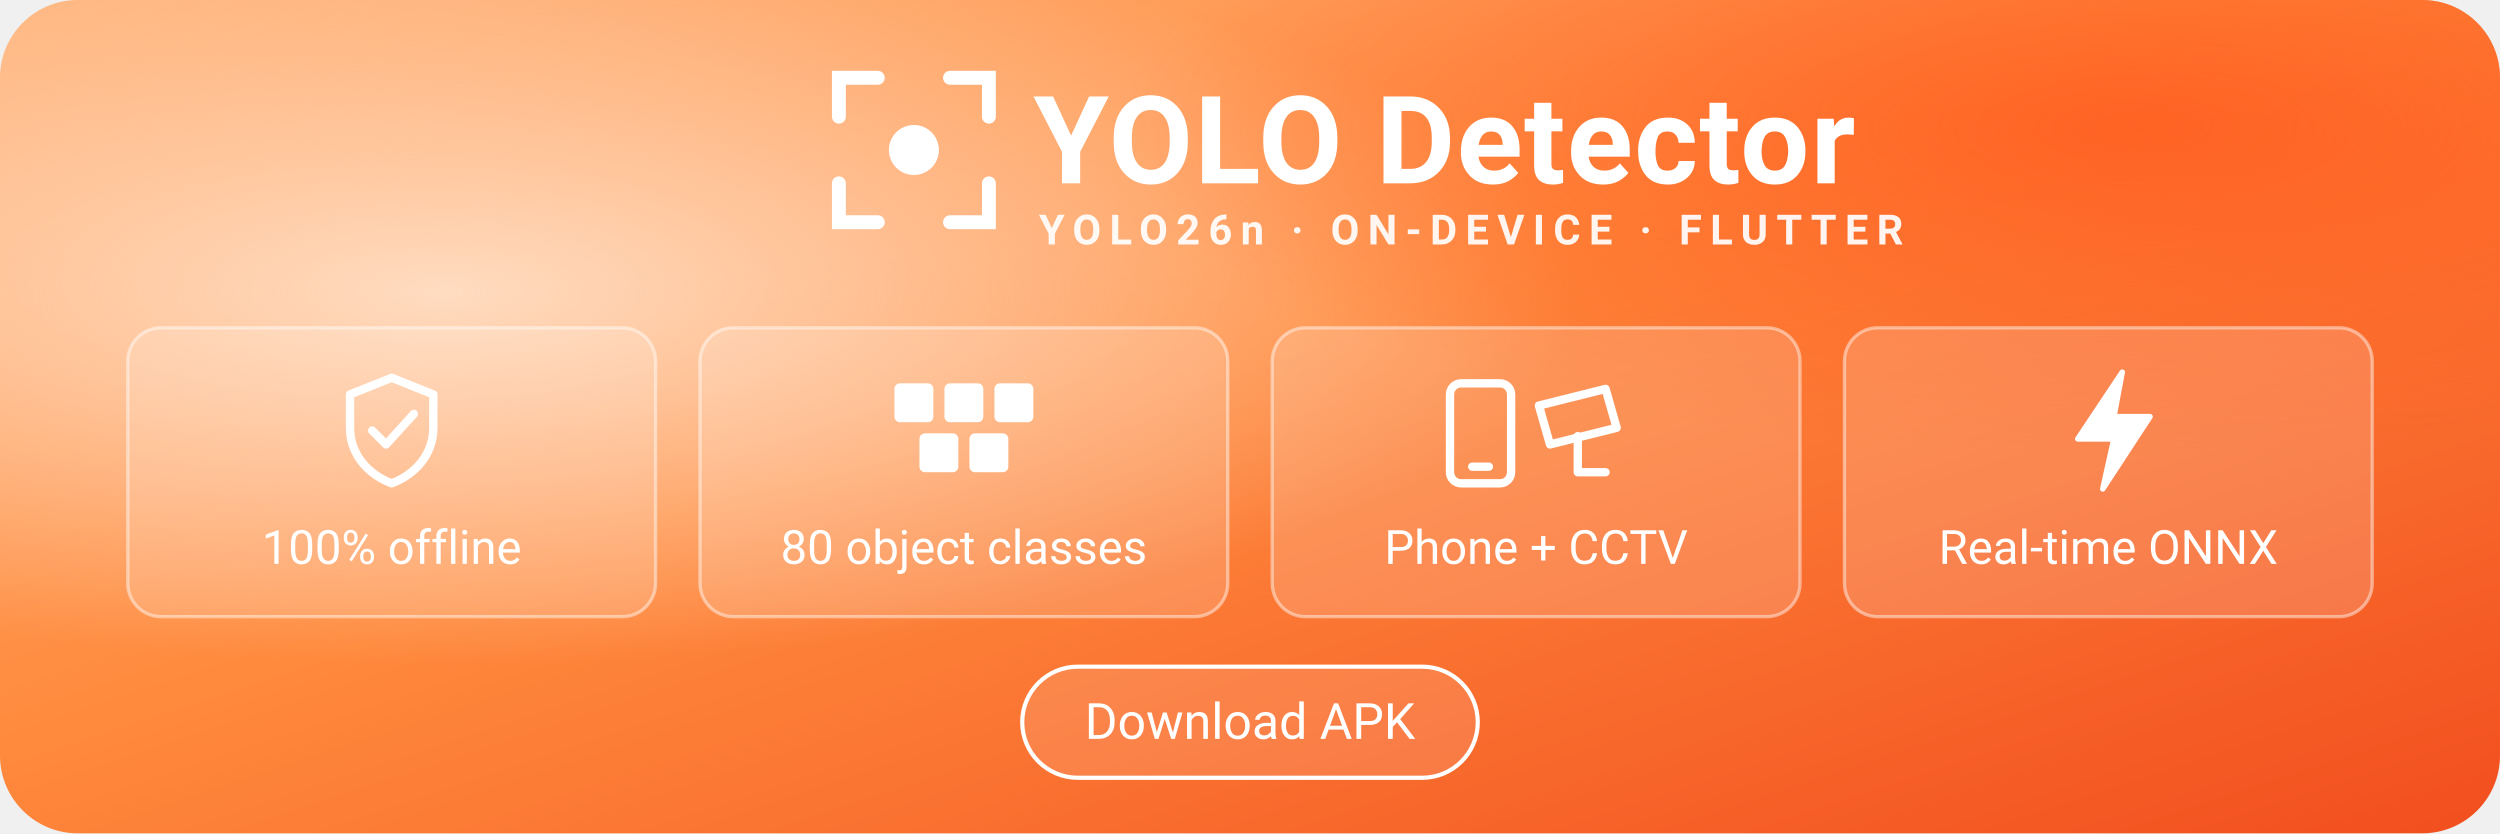
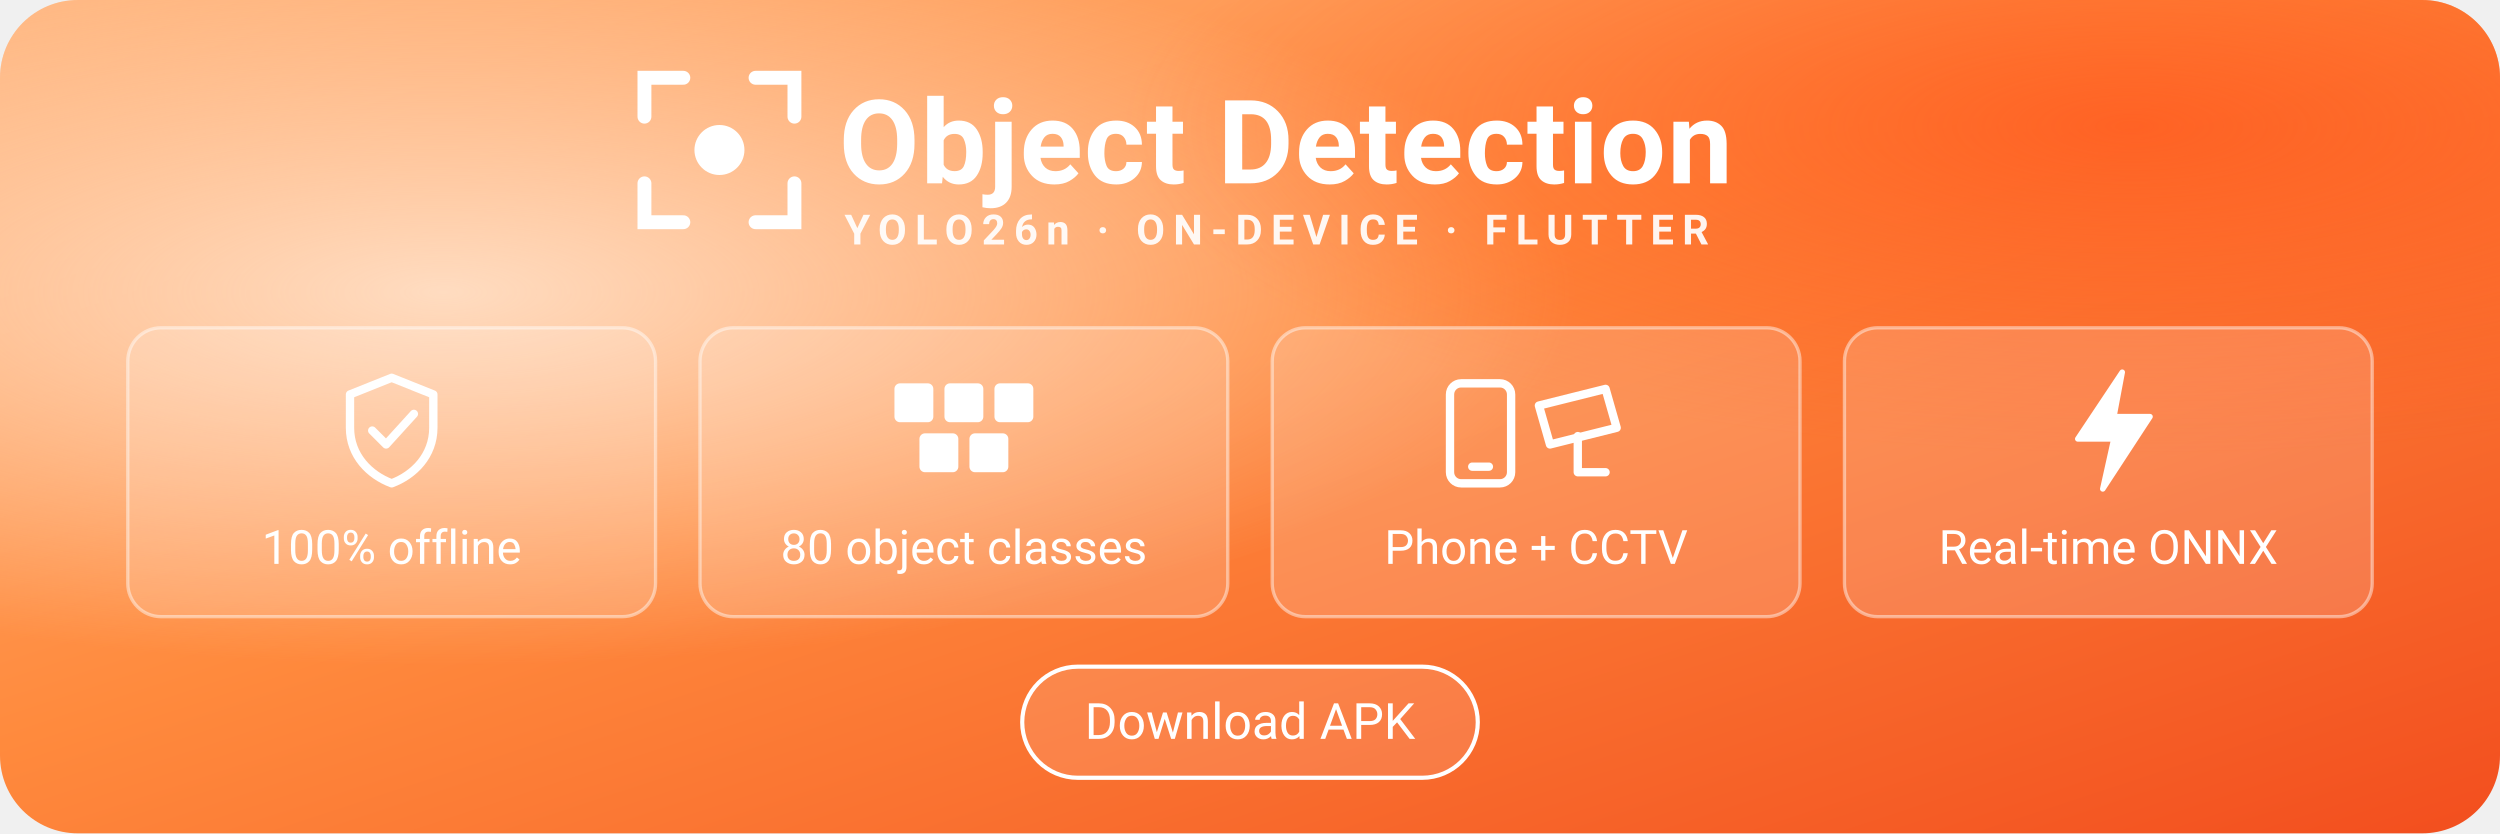
<svg xmlns="http://www.w3.org/2000/svg" viewBox="0 0 900 300" width="900" height="300" font-family="'Segoe UI', Roboto, Helvetica, Arial, sans-serif">
  <defs>
    <linearGradient id="bg" x1="0" y1="0" x2="1" y2="1">
      <stop offset="0" stop-color="#FFB37A" />
      <stop offset="0.45" stop-color="#FF8A3D" />
      <stop offset="1" stop-color="#F24E1E" />
    </linearGradient>
    <radialGradient id="glow1" cx="0.18" cy="0.35" r="0.45">
      <stop offset="0" stop-color="#FFE3CC" stop-opacity="0.9" />
      <stop offset="1" stop-color="#FFE3CC" stop-opacity="0" />
    </radialGradient>
    <radialGradient id="glow2" cx="0.85" cy="0.15" r="0.4">
      <stop offset="0" stop-color="#FF5A1F" stop-opacity="0.8" />
      <stop offset="1" stop-color="#FF5A1F" stop-opacity="0" />
    </radialGradient>
    <clipPath id="card">
      <rect width="900" height="300" rx="28" />
    </clipPath>
  </defs>
  <g clip-path="url(#card)">
    <rect width="900" height="300" fill="url(#bg)" />
    <rect width="900" height="300" fill="url(#glow1)" />
    <rect width="900" height="300" fill="url(#glow2)" />
  </g>
-   <g transform="translate(300 26)" fill="none" stroke="#fff" stroke-width="5" stroke-linecap="round">
+   <g transform="translate(230 26)" fill="none" stroke="#fff" stroke-width="5" stroke-linecap="round">
    <path d="M2 16 V2 H16" />
    <path d="M42 2 H56 V16" />
    <path d="M56 40 V54 H42" />
    <path d="M16 54 H2 V40" />
    <circle cx="29" cy="28" r="9" fill="#fff" stroke="none" />
  </g>
-   <text x="372" y="66" fill="#fff" font-size="44" font-weight="700" letter-spacing="0.5">YOLO Detector</text>
-   <text x="374" y="88" fill="#fff" font-size="15" font-weight="600" letter-spacing="3" opacity="0.92">YOLO26n · ON-DEVICE · FLUTTER</text>
+   <text x="302" y="66" fill="#fff" font-size="42" font-weight="700" letter-spacing="0.5">Object Detection</text>
+   <text x="304" y="88" fill="#fff" font-size="15" font-weight="600" letter-spacing="3" opacity="0.92">YOLO26n · ON-DEVICE · FLUTTER</text>
  <g fill="#fff" fill-opacity="0.16" stroke="#fff" stroke-opacity="0.45" stroke-width="1.2">
    <rect x="46" y="118" width="190" height="104" rx="12" />
    <rect x="252" y="118" width="190" height="104" rx="12" />
    <rect x="458" y="118" width="190" height="104" rx="12" />
    <rect x="664" y="118" width="190" height="104" rx="12" />
  </g>
  <path transform="translate(124 134)" d="M17 2 L32 8 V20 C32 30 25 37 17 40 C9 37 2 30 2 20 V8 Z M10 21 L15 26 L25 15" fill="none" stroke="#fff" stroke-width="3" stroke-linejoin="round" stroke-linecap="round" />
  <text x="141" y="203" fill="#fff" font-size="17" text-anchor="middle">100% offline</text>
  <g transform="translate(322 138)" fill="#fff">
    <rect x="0" y="0" width="14" height="14" rx="2" />
    <rect x="18" y="0" width="14" height="14" rx="2" />
    <rect x="36" y="0" width="14" height="14" rx="2" />
    <rect x="9" y="18" width="14" height="14" rx="2" />
    <rect x="27" y="18" width="14" height="14" rx="2" />
  </g>
  <text x="347" y="203" fill="#fff" font-size="17" text-anchor="middle">80 object classes</text>
  <g transform="translate(522 134)" fill="none" stroke="#fff" stroke-width="3" stroke-linejoin="round" stroke-linecap="round">
    <rect x="0" y="4" width="22" height="36" rx="4" />
    <path d="M8 34 H14" />
    <path d="M32 12 L56 6 L60 20 L36 26 Z" />
    <path d="M46 23 V36 H56" />
  </g>
  <text x="553" y="203" fill="#fff" font-size="17" text-anchor="middle">Phone + CCTV</text>
  <path transform="translate(744 132)" d="M20 2 L4 26 H17 L13 44 L30 18 H17 Z" fill="#fff" stroke="#fff" stroke-width="2" stroke-linejoin="round" />
  <text x="759" y="203" fill="#fff" font-size="17" text-anchor="middle">Real-time ONNX</text>
  <rect x="368" y="240" width="164" height="40" rx="20" fill="#fff" fill-opacity="0.12" stroke="#fff" stroke-width="1.5" />
  <text x="450" y="266" fill="#fff" font-size="18" text-anchor="middle">Download APK</text>
</svg>
